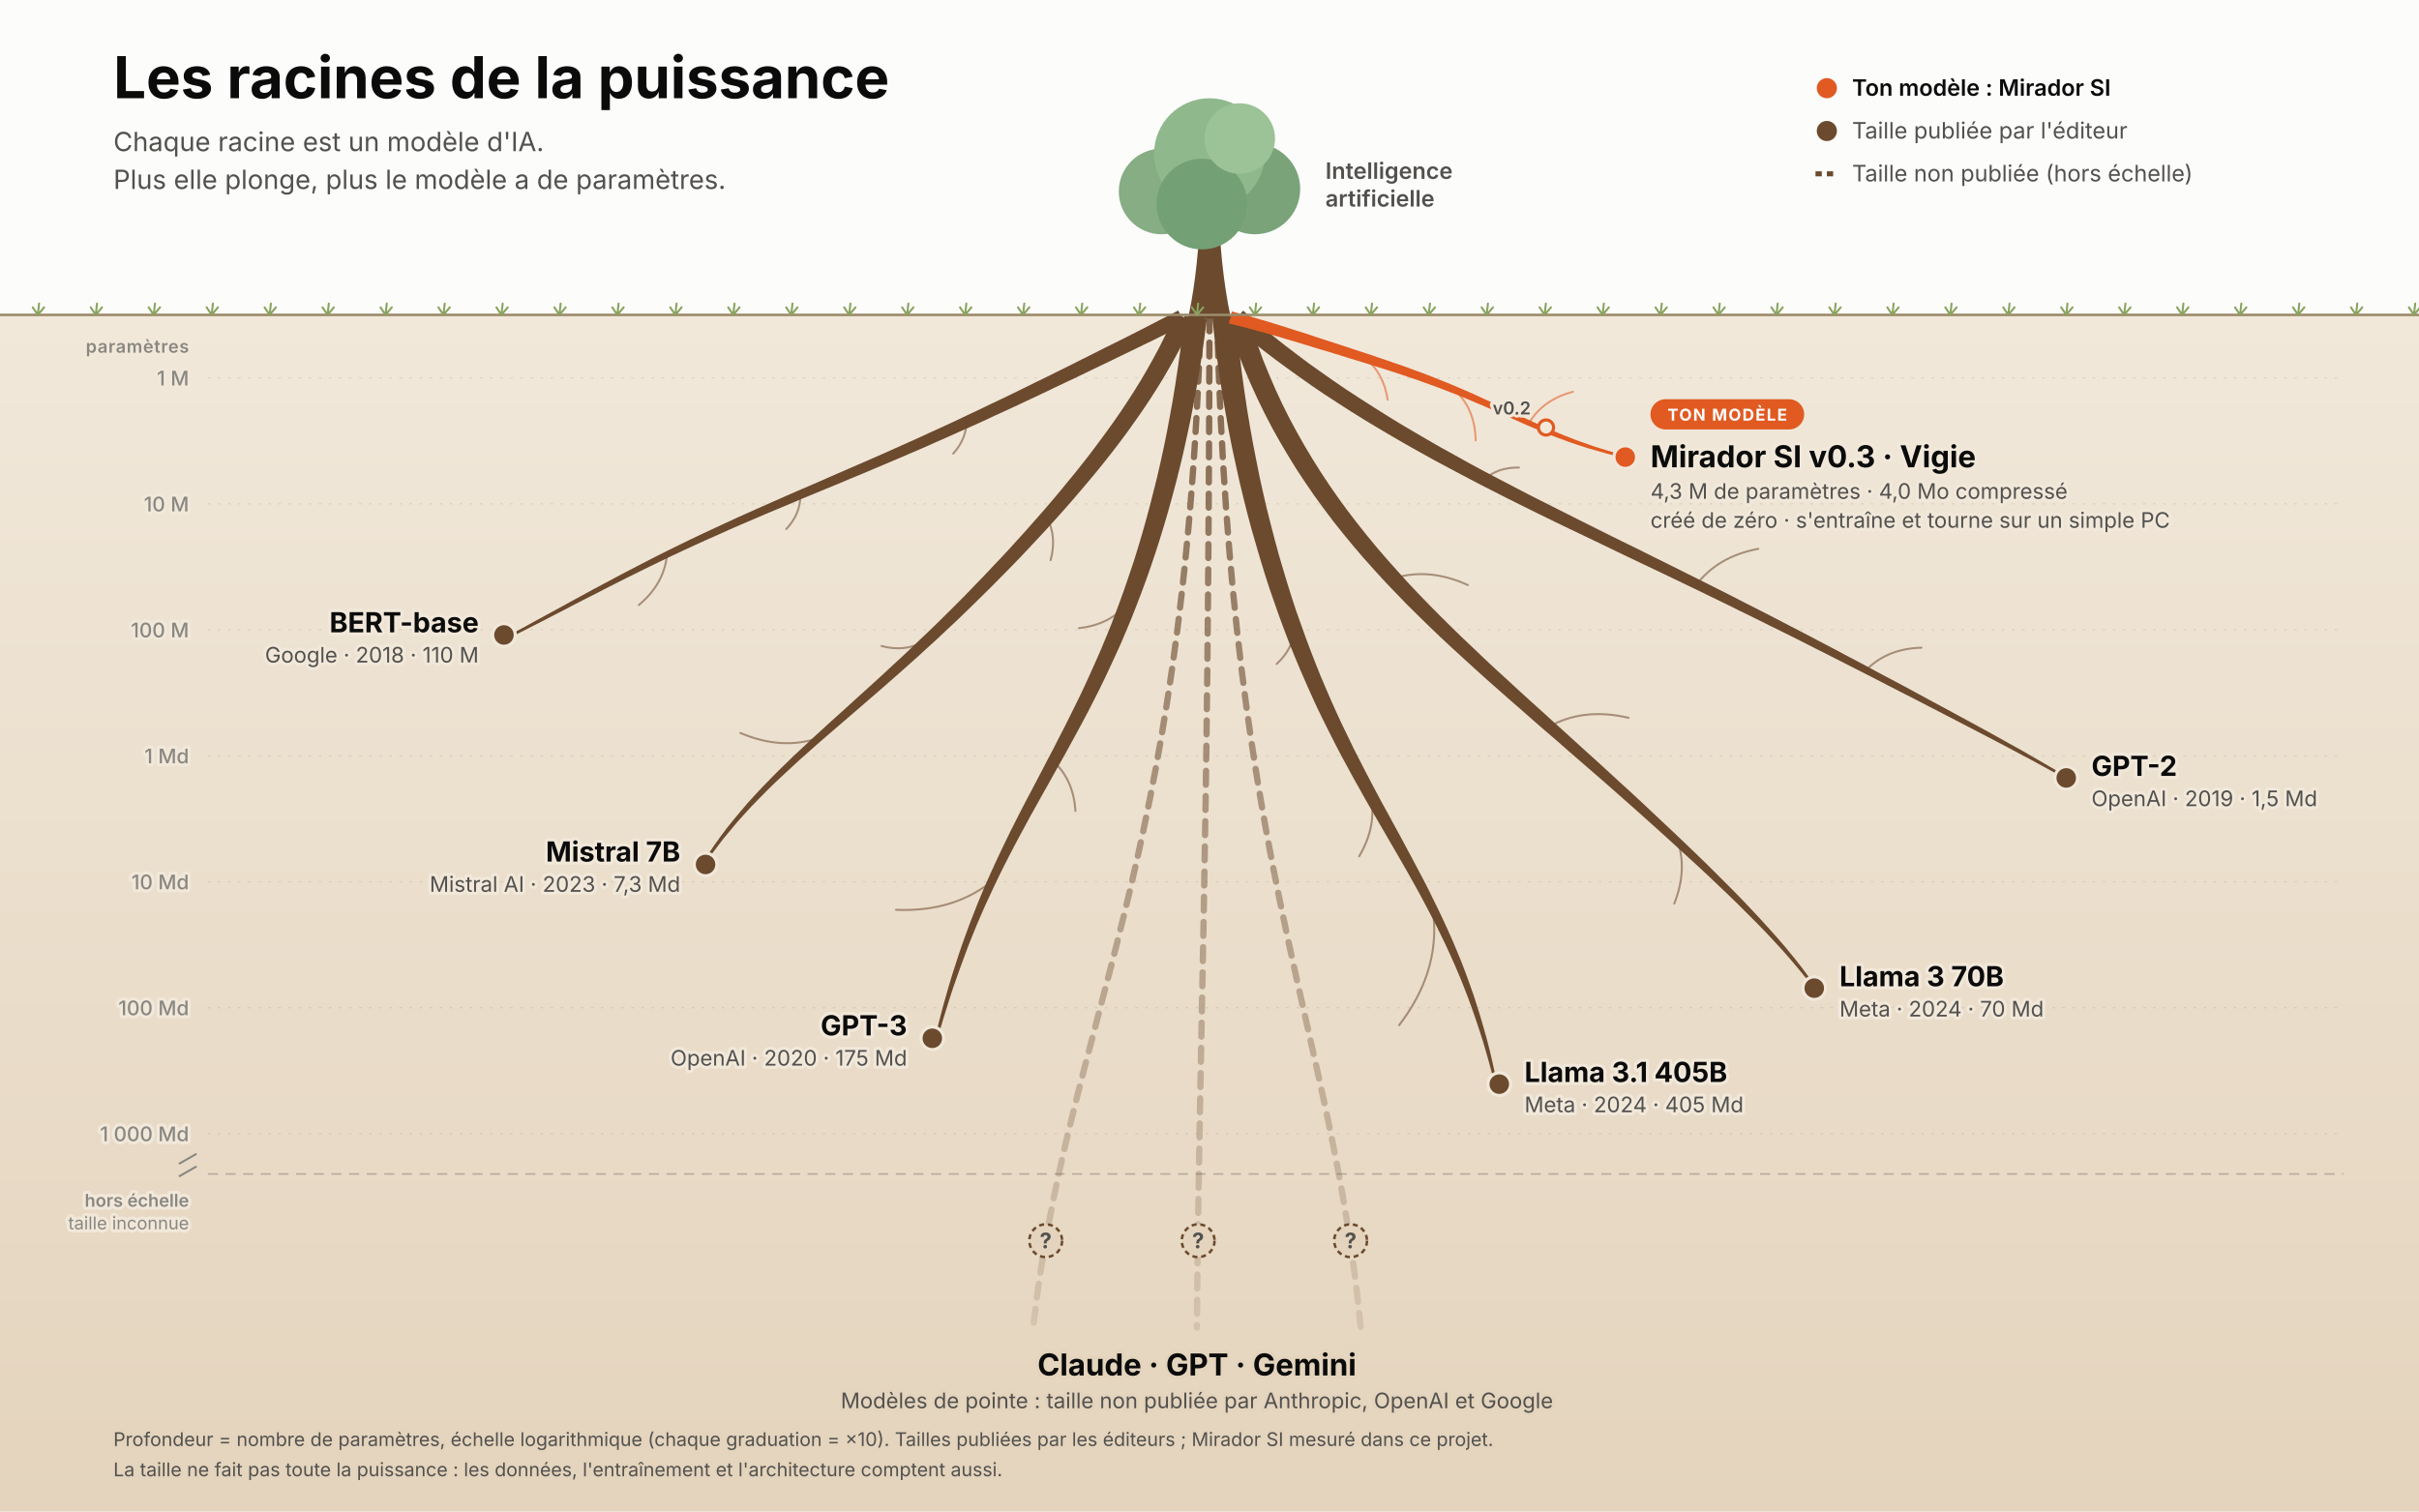
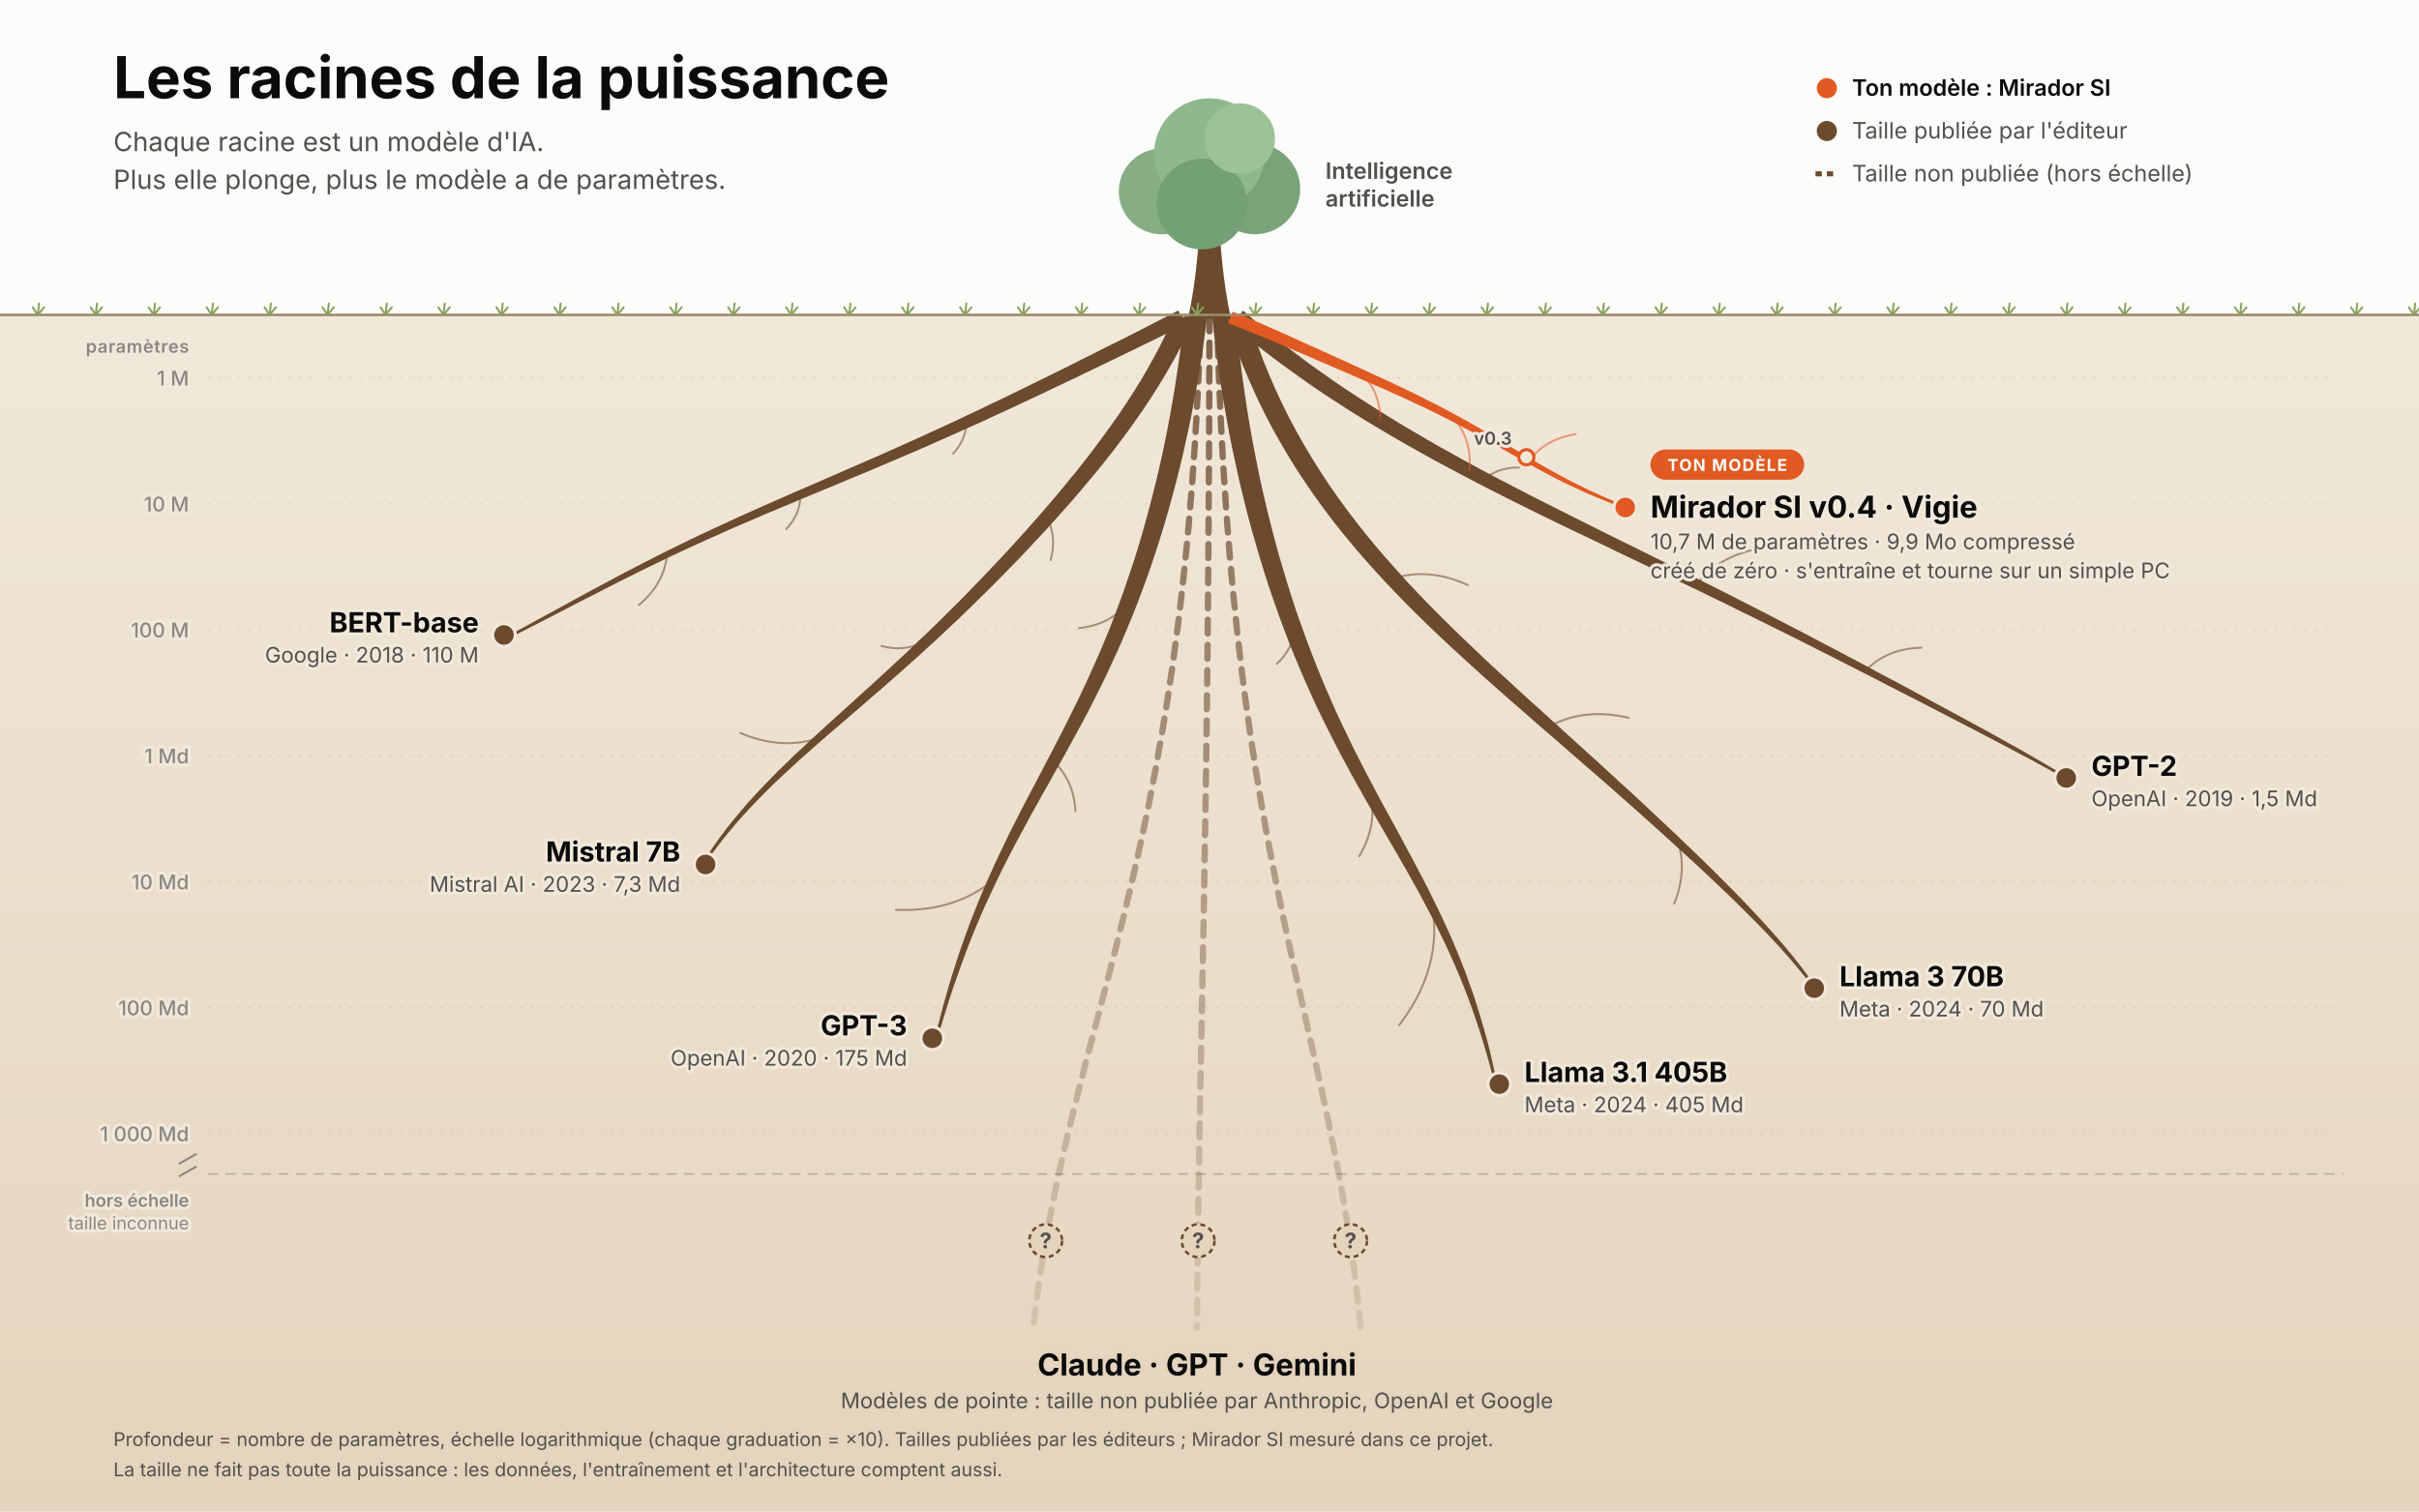
<svg xmlns="http://www.w3.org/2000/svg" width="1920" height="1200" viewBox="0 0 1920 1200" font-family="Inter, 'DejaVu Sans', system-ui, sans-serif">
  <defs>
    <linearGradient id="terre" x1="0" y1="0" x2="0" y2="1">
      <stop offset="0" stop-color="#f1e8da" />
      <stop offset="1" stop-color="#e4d4bd" />
    </linearGradient>
    <linearGradient id="fondu" gradientUnits="userSpaceOnUse" x1="0" y1="250" x2="0" y2="1080">
      <stop offset="0" stop-color="#6b4a2e" stop-opacity="0.85" />
      <stop offset="1" stop-color="#6b4a2e" stop-opacity="0.12" />
    </linearGradient>
  </defs>
  <rect width="1920" height="250" fill="#fcfcfb" />
  <rect y="250" width="1920" height="950" fill="url(#terre)" />
  <text x="90" y="78" font-size="46" font-weight="700" fill="#0b0b0b" text-anchor="start" paint-order="stroke" stroke="#fcfcfb" stroke-width="5" stroke-linejoin="round">Les racines de la puissance</text>
  <text x="90" y="120" font-size="21" font-weight="400" fill="#52514e" text-anchor="start" paint-order="stroke" stroke="#fcfcfb" stroke-width="5" stroke-linejoin="round">Chaque racine est un modèle d'IA.</text>
  <text x="90" y="150" font-size="21" font-weight="400" fill="#52514e" text-anchor="start" paint-order="stroke" stroke="#fcfcfb" stroke-width="5" stroke-linejoin="round">Plus elle plonge, plus le modèle a de paramètres.</text>
  <circle cx="1450" cy="70" r="8" fill="#e05a22" />
  <text x="1470" y="76" font-size="18" font-weight="600" fill="#0b0b0b" text-anchor="start" paint-order="stroke" stroke="#fcfcfb" stroke-width="5" stroke-linejoin="round">Ton modèle : Mirador SI</text>
  <circle cx="1450" cy="104" r="8" fill="#6b4a2e" />
  <text x="1470" y="110" font-size="18" font-weight="400" fill="#52514e" text-anchor="start" paint-order="stroke" stroke="#fcfcfb" stroke-width="5" stroke-linejoin="round">Taille publiée par l'éditeur</text>
  <line x1="1441" y1="138" x2="1459" y2="138" stroke="#6b4a2e" stroke-width="4" stroke-dasharray="5 4" />
  <text x="1470" y="144" font-size="18" font-weight="400" fill="#52514e" text-anchor="start" paint-order="stroke" stroke="#fcfcfb" stroke-width="5" stroke-linejoin="round">Taille non publiée (hors échelle)</text>
  <text x="150" y="280" font-size="14" font-weight="600" fill="#898781" text-anchor="end" paint-order="stroke" stroke="#f1e8da" stroke-width="5" stroke-linejoin="round" letter-spacing="0.5">paramètres</text>
  <line x1="165" y1="300" x2="1860" y2="300" stroke="#52514e" stroke-opacity="0.13" stroke-width="1" stroke-dasharray="2 6" />
  <text x="150" y="306" font-size="16" font-weight="500" fill="#898781" text-anchor="end" paint-order="stroke" stroke="#f1e8da" stroke-width="5" stroke-linejoin="round" font-variant-numeric="tabular-nums">1 M</text>
  <line x1="165" y1="400" x2="1860" y2="400" stroke="#52514e" stroke-opacity="0.13" stroke-width="1" stroke-dasharray="2 6" />
  <text x="150" y="406" font-size="16" font-weight="500" fill="#898781" text-anchor="end" paint-order="stroke" stroke="#f1e8da" stroke-width="5" stroke-linejoin="round" font-variant-numeric="tabular-nums">10 M</text>
  <line x1="165" y1="500" x2="1860" y2="500" stroke="#52514e" stroke-opacity="0.13" stroke-width="1" stroke-dasharray="2 6" />
  <text x="150" y="506" font-size="16" font-weight="500" fill="#898781" text-anchor="end" paint-order="stroke" stroke="#f1e8da" stroke-width="5" stroke-linejoin="round" font-variant-numeric="tabular-nums">100 M</text>
  <line x1="165" y1="600" x2="1860" y2="600" stroke="#52514e" stroke-opacity="0.13" stroke-width="1" stroke-dasharray="2 6" />
  <text x="150" y="606" font-size="16" font-weight="500" fill="#898781" text-anchor="end" paint-order="stroke" stroke="#f1e8da" stroke-width="5" stroke-linejoin="round" font-variant-numeric="tabular-nums">1 Md</text>
  <line x1="165" y1="700" x2="1860" y2="700" stroke="#52514e" stroke-opacity="0.13" stroke-width="1" stroke-dasharray="2 6" />
  <text x="150" y="706" font-size="16" font-weight="500" fill="#898781" text-anchor="end" paint-order="stroke" stroke="#f1e8da" stroke-width="5" stroke-linejoin="round" font-variant-numeric="tabular-nums">10 Md</text>
  <line x1="165" y1="800" x2="1860" y2="800" stroke="#52514e" stroke-opacity="0.13" stroke-width="1" stroke-dasharray="2 6" />
  <text x="150" y="806" font-size="16" font-weight="500" fill="#898781" text-anchor="end" paint-order="stroke" stroke="#f1e8da" stroke-width="5" stroke-linejoin="round" font-variant-numeric="tabular-nums">100 Md</text>
  <line x1="165" y1="900" x2="1860" y2="900" stroke="#52514e" stroke-opacity="0.13" stroke-width="1" stroke-dasharray="2 6" />
  <text x="150" y="906" font-size="16" font-weight="500" fill="#898781" text-anchor="end" paint-order="stroke" stroke="#f1e8da" stroke-width="5" stroke-linejoin="round" font-variant-numeric="tabular-nums">1 000 Md</text>
  <line x1="165" y1="932" x2="1860" y2="932" stroke="#52514e" stroke-opacity="0.35" stroke-width="1.2" stroke-dasharray="8 6" />
  <path d="M142,924 l14,-8 M142,934 l14,-8" stroke="#898781" stroke-width="1.6" />
  <text x="150" y="958" font-size="14" font-weight="600" fill="#898781" text-anchor="end" paint-order="stroke" stroke="#f1e8da" stroke-width="5" stroke-linejoin="round">hors échelle</text>
  <text x="150" y="976" font-size="14" font-weight="400" fill="#898781" text-anchor="end" paint-order="stroke" stroke="#f1e8da" stroke-width="5" stroke-linejoin="round">taille inconnue</text>
  <path d="M953,252 C940,693 847,813 820,1054" fill="none" stroke="url(#fondu)" stroke-width="5" stroke-linecap="round" stroke-dasharray="11 9" />
  <circle cx="830" cy="985" r="13" fill="#e4d4bd" stroke="#6b4a2e" stroke-width="2" stroke-dasharray="4 3" />
  <text x="830" y="991" font-size="17" font-weight="700" fill="#52514e" text-anchor="middle" paint-order="stroke" stroke="#e4d4bd" stroke-width="5" stroke-linejoin="round">?</text>
  <path d="M960,252 C959,693 952,813 950,1054" fill="none" stroke="url(#fondu)" stroke-width="5" stroke-linecap="round" stroke-dasharray="11 9" />
  <circle cx="951" cy="985" r="13" fill="#e4d4bd" stroke="#6b4a2e" stroke-width="2" stroke-dasharray="4 3" />
  <text x="951" y="991" font-size="17" font-weight="700" fill="#52514e" text-anchor="middle" paint-order="stroke" stroke="#e4d4bd" stroke-width="5" stroke-linejoin="round">?</text>
  <path d="M966,252 C977,693 1057,813 1080,1054" fill="none" stroke="url(#fondu)" stroke-width="5" stroke-linecap="round" stroke-dasharray="11 9" />
  <circle cx="1072" cy="985" r="13" fill="#e4d4bd" stroke="#6b4a2e" stroke-width="2" stroke-dasharray="4 3" />
  <text x="1072" y="991" font-size="17" font-weight="700" fill="#52514e" text-anchor="middle" paint-order="stroke" stroke="#e4d4bd" stroke-width="5" stroke-linejoin="round">?</text>
  <path d="M935.2,246.5 L927.1,250.7 L918.9,254.9 L910.6,259.2 L902.2,263.5 L893.7,267.8 L885.1,272.1 L876.4,276.4 L867.7,280.8 L858.9,285.2 L850.0,289.7 L841.1,294.1 L832.1,298.6 L823.0,303.0 L813.9,307.5 L804.7,312.0 L795.4,316.5 L786.1,320.9 L776.8,325.4 L767.4,329.8 L758.0,334.3 L748.5,338.7 L739.0,343.0 L729.5,347.4 L719.9,351.7 L710.3,356.0 L700.7,360.3 L691.1,364.5 L681.4,368.7 L671.8,372.9 L662.1,377.1 L652.5,381.3 L642.9,385.5 L633.3,389.6 L623.7,393.8 L614.2,398.0 L604.7,402.2 L595.3,406.4 L585.9,410.6 L576.6,414.9 L567.3,419.2 L558.1,423.5 L549.0,427.8 L540.0,432.2 L531.0,436.6 L522.2,441.0 L513.4,445.5 L504.7,450.0 L496.2,454.4 L487.7,458.9 L479.3,463.4 L471.0,467.8 L462.8,472.3 L454.7,476.7 L446.7,481.1 L438.8,485.4 L431.1,489.6 L423.4,493.8 L415.8,498.0 L408.3,502.0 L401.0,506.0 L401.8,507.6 L409.3,503.9 L416.9,500.1 L424.5,496.2 L432.3,492.2 L440.2,488.1 L448.2,484.0 L456.2,479.8 L464.4,475.6 L472.7,471.4 L481.0,467.1 L489.5,462.8 L498.0,458.5 L506.7,454.2 L515.4,449.9 L524.3,445.6 L533.2,441.3 L542.2,437.1 L551.3,432.9 L560.5,428.7 L569.8,424.6 L579.1,420.4 L588.5,416.3 L597.9,412.3 L607.4,408.2 L617.0,404.2 L626.6,400.2 L636.2,396.1 L645.9,392.1 L655.6,388.1 L665.3,384.1 L675.0,380.0 L684.7,376.0 L694.4,371.9 L704.1,367.8 L713.8,363.7 L723.5,359.5 L733.1,355.4 L742.7,351.1 L752.3,346.9 L761.8,342.6 L771.3,338.4 L780.8,334.1 L790.2,329.7 L799.6,325.4 L808.9,321.1 L818.2,316.7 L827.4,312.4 L836.5,308.0 L845.6,303.7 L854.7,299.4 L863.6,295.1 L872.5,290.8 L881.3,286.6 L890.1,282.3 L898.8,278.1 L907.4,273.9 L915.9,269.8 L924.3,265.6 L932.6,261.5 L940.8,257.5 Z" fill="#6b4a2e" />
  <path d="M767.1,334.1 Q767.3,348.1 756.6,360.1" fill="none" stroke="#6b4a2e" stroke-opacity="0.55" stroke-width="1.6" stroke-linecap="round" />
  <path d="M635.2,393.9 Q635.2,408.1 624.1,420.0" fill="none" stroke="#6b4a2e" stroke-opacity="0.55" stroke-width="1.6" stroke-linecap="round" />
  <path d="M529.2,442.1 Q526.5,464.0 507.1,480.3" fill="none" stroke="#6b4a2e" stroke-opacity="0.55" stroke-width="1.6" stroke-linecap="round" />
  <path d="M977.3,257.4 L985.7,264.5 L994.4,271.6 L1003.3,278.6 L1012.5,285.6 L1021.9,292.5 L1031.5,299.4 L1041.3,306.3 L1051.3,313.1 L1061.6,319.8 L1072.0,326.5 L1082.6,333.1 L1093.4,339.6 L1104.4,346.1 L1115.6,352.6 L1126.8,358.9 L1138.3,365.3 L1149.9,371.5 L1161.6,377.7 L1173.4,383.9 L1185.3,390.0 L1197.3,396.1 L1209.4,402.1 L1221.5,408.1 L1233.8,414.1 L1246.0,420.0 L1258.4,425.9 L1270.7,431.8 L1283.1,437.8 L1295.4,443.7 L1307.8,449.6 L1320.2,455.5 L1332.5,461.4 L1344.8,467.3 L1357.1,473.3 L1369.3,479.2 L1381.4,485.2 L1393.5,491.1 L1405.5,497.1 L1417.5,503.0 L1429.3,508.9 L1441.1,514.9 L1452.8,520.8 L1464.4,526.7 L1475.8,532.5 L1487.2,538.3 L1498.4,544.1 L1509.5,549.8 L1520.5,555.4 L1531.3,561.0 L1542.0,566.5 L1552.6,572.0 L1563.0,577.4 L1573.2,582.7 L1583.2,587.9 L1593.1,593.1 L1602.8,598.3 L1612.3,603.3 L1621.6,608.4 L1630.7,613.4 L1639.5,618.3 L1640.5,616.8 L1631.8,611.5 L1622.9,606.3 L1613.7,601.0 L1604.4,595.6 L1594.8,590.3 L1585.0,584.8 L1575.0,579.3 L1564.9,573.8 L1554.6,568.2 L1544.1,562.5 L1533.5,556.8 L1522.8,551.0 L1511.9,545.1 L1500.8,539.2 L1489.7,533.3 L1478.4,527.2 L1467.0,521.2 L1455.5,515.1 L1443.9,509.0 L1432.3,502.9 L1420.5,496.8 L1408.6,490.6 L1396.7,484.5 L1384.7,478.4 L1372.6,472.2 L1360.5,466.1 L1348.3,460.0 L1336.1,453.9 L1323.9,447.8 L1311.6,441.7 L1299.4,435.6 L1287.1,429.6 L1274.8,423.5 L1262.6,417.4 L1250.4,411.3 L1238.3,405.2 L1226.2,399.1 L1214.1,393.0 L1202.2,386.8 L1190.3,380.6 L1178.5,374.4 L1166.8,368.1 L1155.3,361.7 L1143.9,355.4 L1132.6,348.9 L1121.5,342.4 L1110.5,335.9 L1099.8,329.3 L1089.2,322.6 L1078.7,315.9 L1068.5,309.2 L1058.5,302.4 L1048.7,295.5 L1039.1,288.7 L1029.8,281.7 L1020.7,274.8 L1011.8,267.8 L1003.2,260.8 L994.8,253.7 L986.7,246.6 Z" fill="#6b4a2e" />
  <path d="M1178.2,380.5 Q1189.0,370.9 1205.6,371.2" fill="none" stroke="#6b4a2e" stroke-opacity="0.55" stroke-width="1.6" stroke-linecap="round" />
  <path d="M1346.0,464.8 Q1363.2,441.8 1395.6,435.7" fill="none" stroke="#6b4a2e" stroke-opacity="0.55" stroke-width="1.6" stroke-linecap="round" />
  <path d="M1482.4,530.8 Q1498.8,514.9 1525.1,514.2" fill="none" stroke="#6b4a2e" stroke-opacity="0.55" stroke-width="1.6" stroke-linecap="round" />
  <path d="M932.9,248.8 L928.9,257.9 L924.6,266.8 L920.2,275.7 L915.5,284.4 L910.7,293.0 L905.7,301.6 L900.5,310.0 L895.1,318.4 L889.6,326.7 L883.9,334.9 L878.1,343.0 L872.2,351.0 L866.2,359.0 L860.0,367.0 L853.8,374.8 L847.4,382.6 L841.0,390.4 L834.5,398.1 L827.9,405.8 L821.2,413.4 L814.5,421.0 L807.7,428.5 L800.9,436.0 L794.0,443.4 L787.0,450.8 L780.1,458.1 L773.0,465.4 L766.0,472.7 L758.9,479.8 L751.7,487.0 L744.6,494.0 L737.4,501.0 L730.1,507.9 L722.9,514.8 L715.7,521.6 L708.4,528.3 L701.2,535.0 L694.0,541.6 L686.7,548.2 L679.5,554.7 L672.4,561.2 L665.3,567.6 L658.2,574.0 L651.2,580.4 L644.3,586.7 L637.5,593.1 L630.7,599.4 L624.1,605.8 L617.6,612.1 L611.3,618.5 L605.0,625.0 L599.0,631.4 L593.1,637.9 L587.5,644.5 L582.0,651.1 L576.7,657.7 L571.7,664.4 L566.8,671.2 L562.3,678.0 L557.9,684.9 L559.4,685.9 L564.0,679.3 L568.9,672.8 L573.9,666.2 L579.2,659.8 L584.6,653.3 L590.3,646.9 L596.1,640.6 L602.2,634.3 L608.3,628.1 L614.7,621.8 L621.2,615.7 L627.9,609.5 L634.6,603.3 L641.5,597.2 L648.5,591.0 L655.5,584.9 L662.7,578.7 L669.9,572.5 L677.1,566.3 L684.4,560.0 L691.8,553.6 L699.1,547.3 L706.5,540.8 L713.9,534.3 L721.3,527.7 L728.7,521.1 L736.1,514.3 L743.5,507.6 L750.8,500.7 L758.2,493.8 L765.5,486.8 L772.8,479.7 L780.0,472.6 L787.3,465.4 L794.4,458.2 L801.6,450.9 L808.7,443.6 L815.7,436.2 L822.7,428.7 L829.7,421.2 L836.6,413.6 L843.4,406.0 L850.2,398.3 L856.8,390.6 L863.4,382.8 L870.0,374.9 L876.4,367.0 L882.7,359.0 L888.9,350.9 L895.0,342.7 L900.9,334.4 L906.8,326.0 L912.4,317.6 L917.9,309.0 L923.3,300.3 L928.4,291.5 L933.4,282.6 L938.2,273.6 L942.7,264.4 L947.1,255.2 Z" fill="#6b4a2e" />
  <path d="M831.2,411.5 Q838.9,426.2 833.9,444.7" fill="none" stroke="#6b4a2e" stroke-opacity="0.55" stroke-width="1.6" stroke-linecap="round" />
  <path d="M732.0,509.9 Q717.7,517.6 699.7,512.9" fill="none" stroke="#6b4a2e" stroke-opacity="0.55" stroke-width="1.6" stroke-linecap="round" />
  <path d="M650.9,585.5 Q621.1,596.1 587.6,581.9" fill="none" stroke="#6b4a2e" stroke-opacity="0.55" stroke-width="1.6" stroke-linecap="round" />
  <path d="M973.8,254.5 L977.9,267.3 L982.5,279.8 L987.3,292.1 L992.4,304.1 L997.8,316.0 L1003.5,327.7 L1009.4,339.1 L1015.7,350.4 L1022.2,361.4 L1028.9,372.3 L1035.9,382.9 L1043.1,393.4 L1050.6,403.7 L1058.2,413.8 L1066.1,423.7 L1074.1,433.4 L1082.3,443.0 L1090.7,452.4 L1099.2,461.7 L1107.9,470.8 L1116.6,479.8 L1125.5,488.6 L1134.5,497.4 L1143.5,506.0 L1152.6,514.5 L1161.8,522.9 L1171.0,531.3 L1180.2,539.6 L1189.5,547.8 L1198.7,555.9 L1208.0,564.0 L1217.2,572.1 L1226.4,580.1 L1235.6,588.0 L1244.7,596.0 L1253.8,603.9 L1262.8,611.7 L1271.8,619.5 L1280.7,627.3 L1289.5,635.1 L1298.2,642.8 L1306.8,650.5 L1315.4,658.2 L1323.8,665.8 L1332.1,673.4 L1340.3,680.9 L1348.5,688.4 L1356.4,695.8 L1364.3,703.3 L1372.0,710.6 L1379.6,718.0 L1387.0,725.4 L1394.3,732.7 L1401.4,740.0 L1408.3,747.4 L1415.0,754.7 L1421.5,762.1 L1427.8,769.6 L1433.9,777.1 L1439.8,784.6 L1441.3,783.7 L1435.8,775.8 L1430.0,768.0 L1423.9,760.3 L1417.6,752.6 L1411.1,745.0 L1404.3,737.4 L1397.4,729.8 L1390.3,722.2 L1383.1,714.6 L1375.7,707.0 L1368.1,699.4 L1360.4,691.7 L1352.6,684.0 L1344.6,676.3 L1336.5,668.5 L1328.3,660.7 L1320.0,652.9 L1311.6,645.0 L1303.2,637.1 L1294.6,629.1 L1285.9,621.2 L1277.2,613.2 L1268.4,605.1 L1259.5,597.1 L1250.6,589.0 L1241.7,580.9 L1232.7,572.8 L1223.7,564.6 L1214.6,556.4 L1205.6,548.2 L1196.6,539.9 L1187.5,531.6 L1178.5,523.2 L1169.6,514.7 L1160.6,506.2 L1151.8,497.6 L1143.0,488.9 L1134.3,480.1 L1125.7,471.2 L1117.2,462.2 L1108.9,453.0 L1100.7,443.8 L1092.6,434.4 L1084.7,424.8 L1077.0,415.1 L1069.5,405.3 L1062.2,395.3 L1055.1,385.1 L1048.3,374.8 L1041.7,364.3 L1035.3,353.6 L1029.2,342.8 L1023.3,331.8 L1017.7,320.6 L1012.4,309.2 L1007.4,297.6 L1002.6,285.9 L998.2,273.9 L994.1,261.8 L990.2,249.5 Z" fill="#6b4a2e" />
  <path d="M1105.5,459.4 Q1133.9,450.2 1165.1,464.5" fill="none" stroke="#6b4a2e" stroke-opacity="0.55" stroke-width="1.6" stroke-linecap="round" />
  <path d="M1228.9,577.2 Q1256.8,561.4 1292.7,569.9" fill="none" stroke="#6b4a2e" stroke-opacity="0.55" stroke-width="1.6" stroke-linecap="round" />
  <path d="M1330.6,664.9 Q1340.0,689.4 1328.9,717.3" fill="none" stroke="#6b4a2e" stroke-opacity="0.55" stroke-width="1.6" stroke-linecap="round" />
  <path d="M940.1,251.0 L938.5,264.9 L936.8,278.6 L934.9,291.9 L932.9,305.1 L930.8,317.9 L928.5,330.6 L926.2,343.0 L923.7,355.2 L921.1,367.1 L918.4,378.9 L915.5,390.4 L912.6,401.8 L909.6,412.9 L906.5,423.9 L903.3,434.7 L900.0,445.3 L896.5,455.7 L893.0,466.0 L889.4,476.1 L885.7,486.0 L882.0,495.8 L878.1,505.4 L874.2,514.8 L870.1,524.2 L866.0,533.3 L861.9,542.4 L857.7,551.3 L853.4,560.1 L849.1,568.8 L844.8,577.4 L840.4,585.9 L836.1,594.4 L831.7,602.7 L827.4,611.0 L823.1,619.2 L818.8,627.4 L814.5,635.5 L810.3,643.6 L806.2,651.7 L802.1,659.8 L798.2,667.8 L794.3,675.9 L790.5,684.0 L786.8,692.1 L783.2,700.1 L779.7,708.3 L776.3,716.4 L773.1,724.6 L769.9,732.7 L766.9,740.9 L763.9,749.2 L761.1,757.4 L758.4,765.7 L755.7,774.1 L753.2,782.4 L750.8,790.8 L748.4,799.2 L746.2,807.7 L744.0,816.2 L742.0,824.8 L743.8,825.3 L746.3,816.9 L748.8,808.5 L751.4,800.2 L754.0,791.9 L756.7,783.7 L759.6,775.5 L762.5,767.3 L765.5,759.2 L768.5,751.1 L771.7,743.1 L775.0,735.0 L778.4,727.0 L781.9,719.0 L785.6,711.1 L789.3,703.1 L793.1,695.2 L797.0,687.3 L801.1,679.3 L805.2,671.4 L809.4,663.5 L813.7,655.6 L818.0,647.6 L822.5,639.6 L826.9,631.6 L831.5,623.5 L836.0,615.4 L840.6,607.2 L845.2,599.0 L849.8,590.6 L854.4,582.2 L859.0,573.7 L863.6,565.0 L868.1,556.2 L872.6,547.3 L877.0,538.3 L881.3,529.1 L885.6,519.8 L889.9,510.3 L894.0,500.6 L898.1,490.8 L902.0,480.9 L905.9,470.7 L909.7,460.4 L913.4,449.9 L917.0,439.2 L920.5,428.3 L923.9,417.2 L927.2,405.9 L930.4,394.4 L933.5,382.8 L936.5,370.8 L939.4,358.7 L942.1,346.4 L944.8,333.8 L947.3,320.9 L949.7,307.9 L952.0,294.5 L954.1,281.0 L956.1,267.1 L957.9,253.0 Z" fill="#6b4a2e" />
  <path d="M894.1,480.1 Q880.3,496.0 856.4,498.7" fill="none" stroke="#6b4a2e" stroke-opacity="0.55" stroke-width="1.6" stroke-linecap="round" />
  <path d="M837.1,605.4 Q852.1,619.9 853.6,643.8" fill="none" stroke="#6b4a2e" stroke-opacity="0.55" stroke-width="1.6" stroke-linecap="round" />
  <path d="M789.9,697.5 Q758.5,724.3 711.2,722.3" fill="none" stroke="#6b4a2e" stroke-opacity="0.55" stroke-width="1.6" stroke-linecap="round" />
  <path d="M962.3,252.9 L964.0,268.4 L965.9,283.7 L968.0,298.6 L970.2,313.2 L972.7,327.5 L975.2,341.6 L977.9,355.3 L980.8,368.7 L983.7,381.9 L986.8,394.8 L990.0,407.5 L993.3,419.9 L996.8,432.0 L1000.3,444.0 L1003.9,455.7 L1007.6,467.2 L1011.5,478.4 L1015.4,489.5 L1019.4,500.3 L1023.5,511.0 L1027.7,521.4 L1032.0,531.7 L1036.4,541.8 L1040.8,551.7 L1045.3,561.5 L1049.9,571.0 L1054.6,580.4 L1059.3,589.7 L1064.0,598.8 L1068.9,607.8 L1073.7,616.7 L1078.6,625.4 L1083.4,634.0 L1088.3,642.6 L1093.2,651.0 L1098.1,659.4 L1102.9,667.7 L1107.7,675.9 L1112.4,684.1 L1117.1,692.3 L1121.7,700.5 L1126.2,708.6 L1130.6,716.8 L1134.9,725.0 L1139.1,733.1 L1143.2,741.4 L1147.2,749.6 L1151.0,757.9 L1154.7,766.2 L1158.3,774.6 L1161.7,783.0 L1165.0,791.5 L1168.1,800.0 L1171.1,808.6 L1174.0,817.3 L1176.8,826.0 L1179.4,834.8 L1181.9,843.6 L1184.3,852.6 L1186.7,861.6 L1188.4,861.2 L1186.5,852.0 L1184.5,842.9 L1182.4,833.8 L1180.1,824.9 L1177.6,816.0 L1175.0,807.1 L1172.3,798.4 L1169.5,789.7 L1166.4,781.0 L1163.3,772.4 L1160.0,763.8 L1156.5,755.3 L1153.0,746.9 L1149.2,738.4 L1145.4,730.1 L1141.4,721.7 L1137.3,713.4 L1133.2,705.0 L1128.9,696.7 L1124.5,688.4 L1120.1,680.1 L1115.6,671.7 L1111.1,663.3 L1106.5,654.9 L1101.9,646.4 L1097.2,637.9 L1092.6,629.3 L1088.0,620.6 L1083.4,611.8 L1078.8,602.8 L1074.2,593.8 L1069.8,584.6 L1065.3,575.4 L1060.9,565.9 L1056.6,556.3 L1052.4,546.6 L1048.2,536.7 L1044.2,526.7 L1040.2,516.4 L1036.3,506.0 L1032.5,495.4 L1028.7,484.7 L1025.1,473.7 L1021.6,462.5 L1018.2,451.2 L1014.8,439.6 L1011.6,427.8 L1008.5,415.8 L1005.4,403.5 L1002.5,391.0 L999.7,378.3 L997.1,365.3 L994.5,352.0 L992.1,338.5 L989.8,324.7 L987.7,310.6 L985.7,296.2 L983.9,281.5 L982.2,266.5 L980.7,251.1 Z" fill="#6b4a2e" />
  <path d="M1027.5,499.7 Q1026.3,515.1 1013.3,527.1" fill="none" stroke="#6b4a2e" stroke-opacity="0.55" stroke-width="1.6" stroke-linecap="round" />
  <path d="M1087.9,631.7 Q1093.1,655.6 1078.8,679.8" fill="none" stroke="#6b4a2e" stroke-opacity="0.55" stroke-width="1.6" stroke-linecap="round" />
  <path d="M1137.9,727.6 Q1142.1,772.7 1110.5,813.9" fill="none" stroke="#6b4a2e" stroke-opacity="0.55" stroke-width="1.6" stroke-linecap="round" />
  <circle cx="400.0" cy="504.1" r="9" fill="#6b4a2e" stroke="#f1e8da" stroke-width="2.5" />
  <text x="380" y="502" font-size="22" font-weight="700" fill="#0b0b0b" text-anchor="end" paint-order="stroke" stroke="#f1e8da" stroke-width="5" stroke-linejoin="round">BERT-base</text>
  <text x="380" y="526" font-size="17" font-weight="400" fill="#52514e" text-anchor="end" paint-order="stroke" stroke="#f1e8da" stroke-width="5" stroke-linejoin="round">Google · 2018 · 110 M</text>
  <circle cx="1640.0" cy="617.6" r="9" fill="#6b4a2e" stroke="#f1e8da" stroke-width="2.5" />
  <text x="1660" y="616" font-size="22" font-weight="700" fill="#0b0b0b" text-anchor="start" paint-order="stroke" stroke="#f1e8da" stroke-width="5" stroke-linejoin="round">GPT-2</text>
  <text x="1660" y="640" font-size="17" font-weight="400" fill="#52514e" text-anchor="start" paint-order="stroke" stroke="#f1e8da" stroke-width="5" stroke-linejoin="round">OpenAI · 2019 · 1,5 Md</text>
  <circle cx="560.0" cy="686.3" r="9" fill="#6b4a2e" stroke="#f1e8da" stroke-width="2.5" />
  <text x="540" y="684" font-size="22" font-weight="700" fill="#0b0b0b" text-anchor="end" paint-order="stroke" stroke="#f1e8da" stroke-width="5" stroke-linejoin="round">Mistral 7B</text>
  <text x="540" y="708" font-size="17" font-weight="400" fill="#52514e" text-anchor="end" paint-order="stroke" stroke="#f1e8da" stroke-width="5" stroke-linejoin="round">Mistral AI · 2023 · 7,3 Md</text>
  <circle cx="1440.0" cy="784.5" r="9" fill="#6b4a2e" stroke="#f1e8da" stroke-width="2.5" />
  <text x="1460" y="783" font-size="22" font-weight="700" fill="#0b0b0b" text-anchor="start" paint-order="stroke" stroke="#f1e8da" stroke-width="5" stroke-linejoin="round">Llama 3 70B</text>
  <text x="1460" y="807" font-size="17" font-weight="400" fill="#52514e" text-anchor="start" paint-order="stroke" stroke="#f1e8da" stroke-width="5" stroke-linejoin="round">Meta · 2024 · 70 Md</text>
  <circle cx="740.0" cy="824.3" r="9" fill="#6b4a2e" stroke="#f1e8da" stroke-width="2.5" />
  <text x="720" y="822" font-size="22" font-weight="700" fill="#0b0b0b" text-anchor="end" paint-order="stroke" stroke="#f1e8da" stroke-width="5" stroke-linejoin="round">GPT-3</text>
  <text x="720" y="846" font-size="17" font-weight="400" fill="#52514e" text-anchor="end" paint-order="stroke" stroke="#f1e8da" stroke-width="5" stroke-linejoin="round">OpenAI · 2020 · 175 Md</text>
  <circle cx="1190.0" cy="860.7" r="9" fill="#6b4a2e" stroke="#f1e8da" stroke-width="2.5" />
  <text x="1210" y="859" font-size="22" font-weight="700" fill="#0b0b0b" text-anchor="start" paint-order="stroke" stroke="#f1e8da" stroke-width="5" stroke-linejoin="round">Llama 3.1 405B</text>
  <text x="1210" y="883" font-size="17" font-weight="400" fill="#52514e" text-anchor="start" paint-order="stroke" stroke="#f1e8da" stroke-width="5" stroke-linejoin="round">Meta · 2024 · 405 Md</text>
-   <path d="M975.3,256.8 L981.0,258.2 L986.7,259.6 L992.4,261.1 L998.1,262.7 L1003.7,264.2 L1009.4,265.8 L1015.0,267.4 L1020.6,269.1 L1026.2,270.7 L1031.7,272.4 L1037.3,274.1 L1042.8,275.8 L1048.4,277.5 L1053.9,279.1 L1059.4,280.8 L1064.9,282.5 L1070.4,284.2 L1075.9,285.9 L1081.4,287.6 L1086.9,289.3 L1092.3,291.0 L1097.8,292.7 L1103.2,294.4 L1108.6,296.2 L1114.0,298.0 L1119.3,299.8 L1124.7,301.6 L1130.0,303.5 L1135.3,305.4 L1140.5,307.3 L1145.7,309.3 L1150.9,311.3 L1156.1,313.3 L1161.2,315.4 L1166.3,317.5 L1171.4,319.7 L1176.4,321.8 L1181.5,324.0 L1186.4,326.2 L1191.4,328.4 L1196.4,330.6 L1201.3,332.8 L1206.2,335.0 L1211.1,337.2 L1216.1,339.3 L1221.0,341.4 L1225.9,343.4 L1230.8,345.4 L1235.7,347.3 L1240.6,349.1 L1245.5,350.9 L1250.4,352.6 L1255.3,354.2 L1260.2,355.8 L1265.2,357.2 L1270.1,358.6 L1275.0,360.0 L1279.9,361.3 L1284.9,362.5 L1289.8,363.6 L1290.4,361.9 L1285.5,360.5 L1280.7,359.1 L1275.9,357.7 L1271.0,356.2 L1266.1,354.7 L1261.3,353.0 L1256.4,351.3 L1251.6,349.6 L1246.7,347.7 L1241.8,345.8 L1237.0,343.8 L1232.1,341.8 L1227.3,339.7 L1222.5,337.5 L1217.6,335.3 L1212.8,333.1 L1207.9,330.8 L1203.0,328.5 L1198.1,326.2 L1193.2,323.8 L1188.3,321.5 L1183.4,319.2 L1178.4,316.9 L1173.4,314.6 L1168.4,312.3 L1163.3,310.1 L1158.2,307.9 L1153.1,305.7 L1147.9,303.6 L1142.7,301.5 L1137.5,299.4 L1132.3,297.4 L1127.0,295.4 L1121.7,293.5 L1116.4,291.5 L1111.0,289.6 L1105.6,287.8 L1100.2,285.9 L1094.8,284.1 L1089.4,282.2 L1083.9,280.4 L1078.4,278.6 L1073.0,276.8 L1067.5,275.0 L1062.0,273.2 L1056.5,271.4 L1050.9,269.6 L1045.4,267.8 L1039.8,265.9 L1034.3,264.1 L1028.7,262.4 L1023.1,260.6 L1017.5,258.8 L1011.9,257.1 L1006.2,255.3 L1000.6,253.7 L994.9,252.0 L989.2,250.4 L983.4,248.8 L977.7,247.2 Z" fill="#e05a22" />
-   <path d="M1083.7,284.6 Q1098.2,296.2 1101.4,317.3" fill="none" stroke="#e05a22" stroke-opacity="0.55" stroke-width="1.6" stroke-linecap="round" />
-   <path d="M1156.7,311.7 Q1170.8,326.3 1171.3,349.6" fill="none" stroke="#e05a22" stroke-opacity="0.55" stroke-width="1.6" stroke-linecap="round" />
-   <path d="M1214.5,334.4 Q1225.6,317.1 1248.4,311.0" fill="none" stroke="#e05a22" stroke-opacity="0.55" stroke-width="1.6" stroke-linecap="round" />
-   <circle cx="1227.1" cy="339.4" r="6" fill="#f1e8da" stroke="#e05a22" stroke-width="2.5" />
-   <text x="1215" y="329" font-size="14" font-weight="600" fill="#52514e" text-anchor="end" paint-order="stroke" stroke="#f1e8da" stroke-width="5" stroke-linejoin="round">v0.2</text>
-   <circle cx="1290.0" cy="362.9" r="9" fill="#e05a22" stroke="#f1e8da" stroke-width="2.5" />
-   <rect x="1310" y="316.941" width="122" height="24" rx="12" fill="#e05a22" />
-   <text x="1371" y="333.941" font-size="13" font-weight="700" fill="#ffffff" text-anchor="middle" letter-spacing="1">TON MODÈLE</text>
-   <text x="1310" y="371" font-size="24" font-weight="700" fill="#0b0b0b" text-anchor="start" paint-order="stroke" stroke="#f1e8da" stroke-width="5" stroke-linejoin="round">Mirador SI v0.3 · Vigie</text>
-   <text x="1310" y="396" font-size="17" font-weight="400" fill="#52514e" text-anchor="start" paint-order="stroke" stroke="#f1e8da" stroke-width="5" stroke-linejoin="round">4,3 M de paramètres · 4,0 Mo compressé</text>
-   <text x="1310" y="419" font-size="17" font-weight="400" fill="#52514e" text-anchor="start" paint-order="stroke" stroke="#f1e8da" stroke-width="5" stroke-linejoin="round">créé de zéro · s'entraîne et tourne sur un simple PC</text>
+   <path d="M974.7,256.6 L980.2,258.7 L985.6,260.8 L991.1,263.0 L996.5,265.2 L1002.0,267.4 L1007.5,269.7 L1012.9,272.0 L1018.4,274.3 L1023.9,276.6 L1029.3,279.0 L1034.8,281.4 L1040.3,283.7 L1045.8,286.1 L1051.3,288.5 L1056.8,290.9 L1062.3,293.2 L1067.9,295.6 L1073.4,298.0 L1078.9,300.4 L1084.4,302.8 L1089.9,305.2 L1095.5,307.6 L1101.0,310.0 L1106.4,312.5 L1111.9,314.9 L1117.4,317.4 L1122.8,320.0 L1128.2,322.5 L1133.6,325.1 L1139.0,327.7 L1144.3,330.4 L1149.6,333.0 L1154.9,335.8 L1160.1,338.5 L1165.3,341.3 L1170.5,344.1 L1175.6,347.0 L1180.7,349.8 L1185.8,352.7 L1190.8,355.5 L1195.9,358.4 L1200.9,361.2 L1205.8,364.1 L1210.8,366.9 L1215.8,369.6 L1220.7,372.3 L1225.7,375.0 L1230.6,377.6 L1235.6,380.2 L1240.5,382.7 L1245.5,385.1 L1250.4,387.4 L1255.3,389.7 L1260.3,391.9 L1265.2,394.0 L1270.1,396.0 L1275.0,398.0 L1279.9,399.9 L1284.8,401.7 L1289.7,403.5 L1290.5,401.9 L1285.7,399.9 L1280.9,397.9 L1276.1,395.8 L1271.3,393.7 L1266.5,391.5 L1261.6,389.3 L1256.7,386.9 L1251.9,384.5 L1247.0,382.1 L1242.1,379.5 L1237.3,376.9 L1232.4,374.2 L1227.5,371.5 L1222.6,368.7 L1217.7,365.8 L1212.8,362.9 L1207.9,360.0 L1203.0,357.1 L1198.1,354.1 L1193.1,351.1 L1188.1,348.1 L1183.1,345.2 L1178.0,342.2 L1173.0,339.2 L1167.9,336.3 L1162.7,333.4 L1157.5,330.5 L1152.3,327.7 L1147.1,324.9 L1141.8,322.1 L1136.5,319.4 L1131.1,316.7 L1125.8,314.0 L1120.4,311.4 L1115.0,308.8 L1109.5,306.2 L1104.1,303.6 L1098.6,301.1 L1093.1,298.6 L1087.6,296.0 L1082.2,293.5 L1076.7,291.0 L1071.2,288.5 L1065.7,286.0 L1060.2,283.5 L1054.7,281.0 L1049.2,278.5 L1043.7,276.0 L1038.3,273.6 L1032.8,271.1 L1027.3,268.6 L1021.9,266.1 L1016.4,263.7 L1011.0,261.3 L1005.5,258.9 L1000.1,256.5 L994.6,254.2 L989.2,251.9 L983.7,249.6 L978.3,247.4 Z" fill="#e05a22" />
+   <path d="M1081.5,297.6 Q1094.8,310.7 1095.7,332.1" fill="none" stroke="#e05a22" stroke-opacity="0.55" stroke-width="1.6" stroke-linecap="round" />
+   <path d="M1155.6,334.3 Q1168.2,350.2 1166.4,373.4" fill="none" stroke="#e05a22" stroke-opacity="0.55" stroke-width="1.6" stroke-linecap="round" />
+   <path d="M1214.6,364.5 Q1227.4,348.4 1250.7,344.7" fill="none" stroke="#e05a22" stroke-opacity="0.55" stroke-width="1.6" stroke-linecap="round" />
+   <circle cx="1211.5" cy="363.0" r="6" fill="#f1e8da" stroke="#e05a22" stroke-width="2.5" />
+   <text x="1200" y="353" font-size="14" font-weight="600" fill="#52514e" text-anchor="end" paint-order="stroke" stroke="#f1e8da" stroke-width="5" stroke-linejoin="round">v0.3</text>
+   <circle cx="1290.0" cy="402.9" r="9" fill="#e05a22" stroke="#f1e8da" stroke-width="2.5" />
+   <rect x="1310" y="356.857" width="122" height="24" rx="12" fill="#e05a22" />
+   <text x="1371" y="373.857" font-size="13" font-weight="700" fill="#ffffff" text-anchor="middle" letter-spacing="1">TON MODÈLE</text>
+   <text x="1310" y="411" font-size="24" font-weight="700" fill="#0b0b0b" text-anchor="start" paint-order="stroke" stroke="#f1e8da" stroke-width="5" stroke-linejoin="round">Mirador SI v0.4 · Vigie</text>
+   <text x="1310" y="436" font-size="17" font-weight="400" fill="#52514e" text-anchor="start" paint-order="stroke" stroke="#f1e8da" stroke-width="5" stroke-linejoin="round">10,7 M de paramètres · 9,9 Mo compressé</text>
+   <text x="1310" y="459" font-size="17" font-weight="400" fill="#52514e" text-anchor="start" paint-order="stroke" stroke="#f1e8da" stroke-width="5" stroke-linejoin="round">créé de zéro · s'entraîne et tourne sur un simple PC</text>
  <path d="M943,253 C950,220 951,195 953,172 L967,172 C969,195 970,220 977,253 Z" fill="#6b4a2e" />
  <circle cx="922" cy="152" r="34" fill="#86ad84" />
  <circle cx="996" cy="150" r="36" fill="#7aa37a" />
  <circle cx="960" cy="122" r="44" fill="#8fb88c" />
  <circle cx="954" cy="162" r="36" fill="#73a074" />
  <circle cx="984" cy="110" r="28" fill="#9cc298" />
  <text x="1052" y="142" font-size="18" font-weight="600" fill="#52514e" text-anchor="start" paint-order="stroke" stroke="#fcfcfb" stroke-width="5" stroke-linejoin="round">Intelligence</text>
  <text x="1052" y="164" font-size="18" font-weight="600" fill="#52514e" text-anchor="start" paint-order="stroke" stroke="#fcfcfb" stroke-width="5" stroke-linejoin="round">artificielle</text>
  <line x1="0" y1="250" x2="1920" y2="250" stroke="#9a8b6a" stroke-width="2" />
  <path d="M30,250 l-4,-6 M30,250 l1,-9 M30,250 l5,-6" stroke="#8aa35f" stroke-width="1.6" stroke-linecap="round" />
  <path d="M76,250 l-4,-6 M76,250 l1,-9 M76,250 l5,-6" stroke="#8aa35f" stroke-width="1.6" stroke-linecap="round" />
  <path d="M122,250 l-4,-6 M122,250 l1,-9 M122,250 l5,-6" stroke="#8aa35f" stroke-width="1.6" stroke-linecap="round" />
  <path d="M168,250 l-4,-6 M168,250 l1,-9 M168,250 l5,-6" stroke="#8aa35f" stroke-width="1.6" stroke-linecap="round" />
  <path d="M214,250 l-4,-6 M214,250 l1,-9 M214,250 l5,-6" stroke="#8aa35f" stroke-width="1.6" stroke-linecap="round" />
  <path d="M260,250 l-4,-6 M260,250 l1,-9 M260,250 l5,-6" stroke="#8aa35f" stroke-width="1.6" stroke-linecap="round" />
  <path d="M306,250 l-4,-6 M306,250 l1,-9 M306,250 l5,-6" stroke="#8aa35f" stroke-width="1.6" stroke-linecap="round" />
  <path d="M352,250 l-4,-6 M352,250 l1,-9 M352,250 l5,-6" stroke="#8aa35f" stroke-width="1.6" stroke-linecap="round" />
  <path d="M398,250 l-4,-6 M398,250 l1,-9 M398,250 l5,-6" stroke="#8aa35f" stroke-width="1.6" stroke-linecap="round" />
  <path d="M444,250 l-4,-6 M444,250 l1,-9 M444,250 l5,-6" stroke="#8aa35f" stroke-width="1.6" stroke-linecap="round" />
  <path d="M490,250 l-4,-6 M490,250 l1,-9 M490,250 l5,-6" stroke="#8aa35f" stroke-width="1.6" stroke-linecap="round" />
  <path d="M536,250 l-4,-6 M536,250 l1,-9 M536,250 l5,-6" stroke="#8aa35f" stroke-width="1.6" stroke-linecap="round" />
  <path d="M582,250 l-4,-6 M582,250 l1,-9 M582,250 l5,-6" stroke="#8aa35f" stroke-width="1.6" stroke-linecap="round" />
  <path d="M628,250 l-4,-6 M628,250 l1,-9 M628,250 l5,-6" stroke="#8aa35f" stroke-width="1.6" stroke-linecap="round" />
  <path d="M674,250 l-4,-6 M674,250 l1,-9 M674,250 l5,-6" stroke="#8aa35f" stroke-width="1.6" stroke-linecap="round" />
  <path d="M720,250 l-4,-6 M720,250 l1,-9 M720,250 l5,-6" stroke="#8aa35f" stroke-width="1.6" stroke-linecap="round" />
  <path d="M766,250 l-4,-6 M766,250 l1,-9 M766,250 l5,-6" stroke="#8aa35f" stroke-width="1.6" stroke-linecap="round" />
  <path d="M812,250 l-4,-6 M812,250 l1,-9 M812,250 l5,-6" stroke="#8aa35f" stroke-width="1.6" stroke-linecap="round" />
  <path d="M858,250 l-4,-6 M858,250 l1,-9 M858,250 l5,-6" stroke="#8aa35f" stroke-width="1.6" stroke-linecap="round" />
  <path d="M904,250 l-4,-6 M904,250 l1,-9 M904,250 l5,-6" stroke="#8aa35f" stroke-width="1.6" stroke-linecap="round" />
  <path d="M950,250 l-4,-6 M950,250 l1,-9 M950,250 l5,-6" stroke="#8aa35f" stroke-width="1.6" stroke-linecap="round" />
  <path d="M996,250 l-4,-6 M996,250 l1,-9 M996,250 l5,-6" stroke="#8aa35f" stroke-width="1.6" stroke-linecap="round" />
  <path d="M1042,250 l-4,-6 M1042,250 l1,-9 M1042,250 l5,-6" stroke="#8aa35f" stroke-width="1.6" stroke-linecap="round" />
  <path d="M1088,250 l-4,-6 M1088,250 l1,-9 M1088,250 l5,-6" stroke="#8aa35f" stroke-width="1.6" stroke-linecap="round" />
  <path d="M1134,250 l-4,-6 M1134,250 l1,-9 M1134,250 l5,-6" stroke="#8aa35f" stroke-width="1.6" stroke-linecap="round" />
  <path d="M1180,250 l-4,-6 M1180,250 l1,-9 M1180,250 l5,-6" stroke="#8aa35f" stroke-width="1.6" stroke-linecap="round" />
  <path d="M1226,250 l-4,-6 M1226,250 l1,-9 M1226,250 l5,-6" stroke="#8aa35f" stroke-width="1.6" stroke-linecap="round" />
  <path d="M1272,250 l-4,-6 M1272,250 l1,-9 M1272,250 l5,-6" stroke="#8aa35f" stroke-width="1.6" stroke-linecap="round" />
  <path d="M1318,250 l-4,-6 M1318,250 l1,-9 M1318,250 l5,-6" stroke="#8aa35f" stroke-width="1.6" stroke-linecap="round" />
  <path d="M1364,250 l-4,-6 M1364,250 l1,-9 M1364,250 l5,-6" stroke="#8aa35f" stroke-width="1.6" stroke-linecap="round" />
  <path d="M1410,250 l-4,-6 M1410,250 l1,-9 M1410,250 l5,-6" stroke="#8aa35f" stroke-width="1.6" stroke-linecap="round" />
  <path d="M1456,250 l-4,-6 M1456,250 l1,-9 M1456,250 l5,-6" stroke="#8aa35f" stroke-width="1.6" stroke-linecap="round" />
  <path d="M1502,250 l-4,-6 M1502,250 l1,-9 M1502,250 l5,-6" stroke="#8aa35f" stroke-width="1.6" stroke-linecap="round" />
  <path d="M1548,250 l-4,-6 M1548,250 l1,-9 M1548,250 l5,-6" stroke="#8aa35f" stroke-width="1.6" stroke-linecap="round" />
  <path d="M1594,250 l-4,-6 M1594,250 l1,-9 M1594,250 l5,-6" stroke="#8aa35f" stroke-width="1.6" stroke-linecap="round" />
  <path d="M1640,250 l-4,-6 M1640,250 l1,-9 M1640,250 l5,-6" stroke="#8aa35f" stroke-width="1.6" stroke-linecap="round" />
  <path d="M1686,250 l-4,-6 M1686,250 l1,-9 M1686,250 l5,-6" stroke="#8aa35f" stroke-width="1.6" stroke-linecap="round" />
  <path d="M1732,250 l-4,-6 M1732,250 l1,-9 M1732,250 l5,-6" stroke="#8aa35f" stroke-width="1.6" stroke-linecap="round" />
  <path d="M1778,250 l-4,-6 M1778,250 l1,-9 M1778,250 l5,-6" stroke="#8aa35f" stroke-width="1.6" stroke-linecap="round" />
  <path d="M1824,250 l-4,-6 M1824,250 l1,-9 M1824,250 l5,-6" stroke="#8aa35f" stroke-width="1.6" stroke-linecap="round" />
  <path d="M1870,250 l-4,-6 M1870,250 l1,-9 M1870,250 l5,-6" stroke="#8aa35f" stroke-width="1.6" stroke-linecap="round" />
  <path d="M1916,250 l-4,-6 M1916,250 l1,-9 M1916,250 l5,-6" stroke="#8aa35f" stroke-width="1.6" stroke-linecap="round" />
  <text x="950" y="1092" font-size="24" font-weight="700" fill="#0b0b0b" text-anchor="middle" paint-order="stroke" stroke="#e4d4bd" stroke-width="5" stroke-linejoin="round">Claude · GPT · Gemini</text>
  <text x="950" y="1118" font-size="17" font-weight="400" fill="#52514e" text-anchor="middle" paint-order="stroke" stroke="#e4d4bd" stroke-width="5" stroke-linejoin="round">Modèles de pointe : taille non publiée par Anthropic, OpenAI et Google</text>
  <text x="90" y="1148" font-size="15" font-weight="400" fill="#52514e" text-anchor="start" paint-order="stroke" stroke="#e4d4bd" stroke-width="5" stroke-linejoin="round">Profondeur = nombre de paramètres, échelle logarithmique (chaque graduation = ×10). Tailles publiées par les éditeurs ; Mirador SI mesuré dans ce projet.</text>
  <text x="90" y="1172" font-size="15" font-weight="400" fill="#52514e" text-anchor="start" paint-order="stroke" stroke="#e4d4bd" stroke-width="5" stroke-linejoin="round">La taille ne fait pas toute la puissance : les données, l'entraînement et l'architecture comptent aussi.</text>
</svg>
